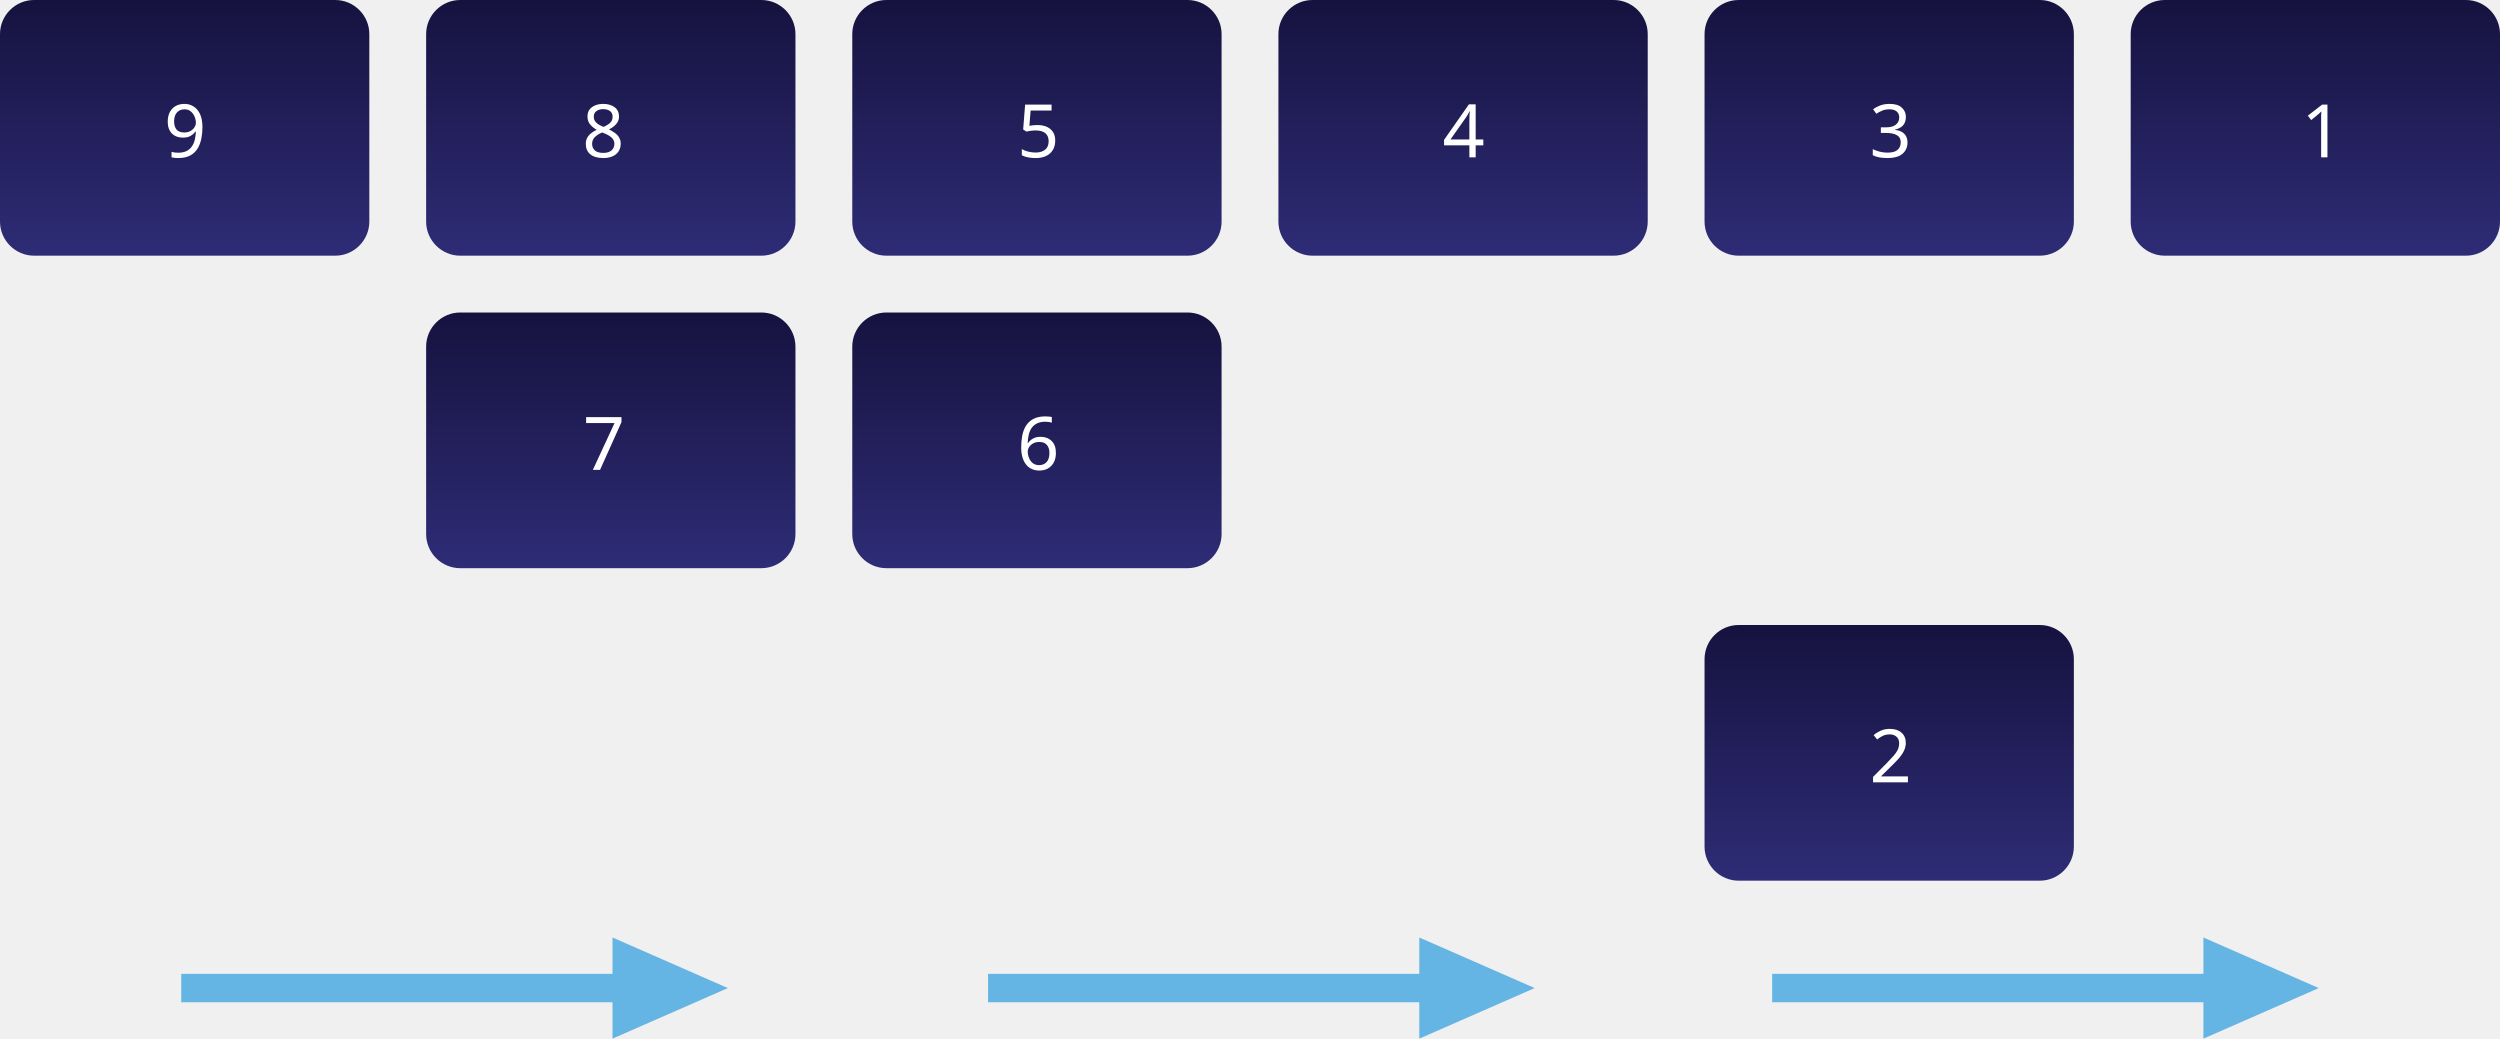
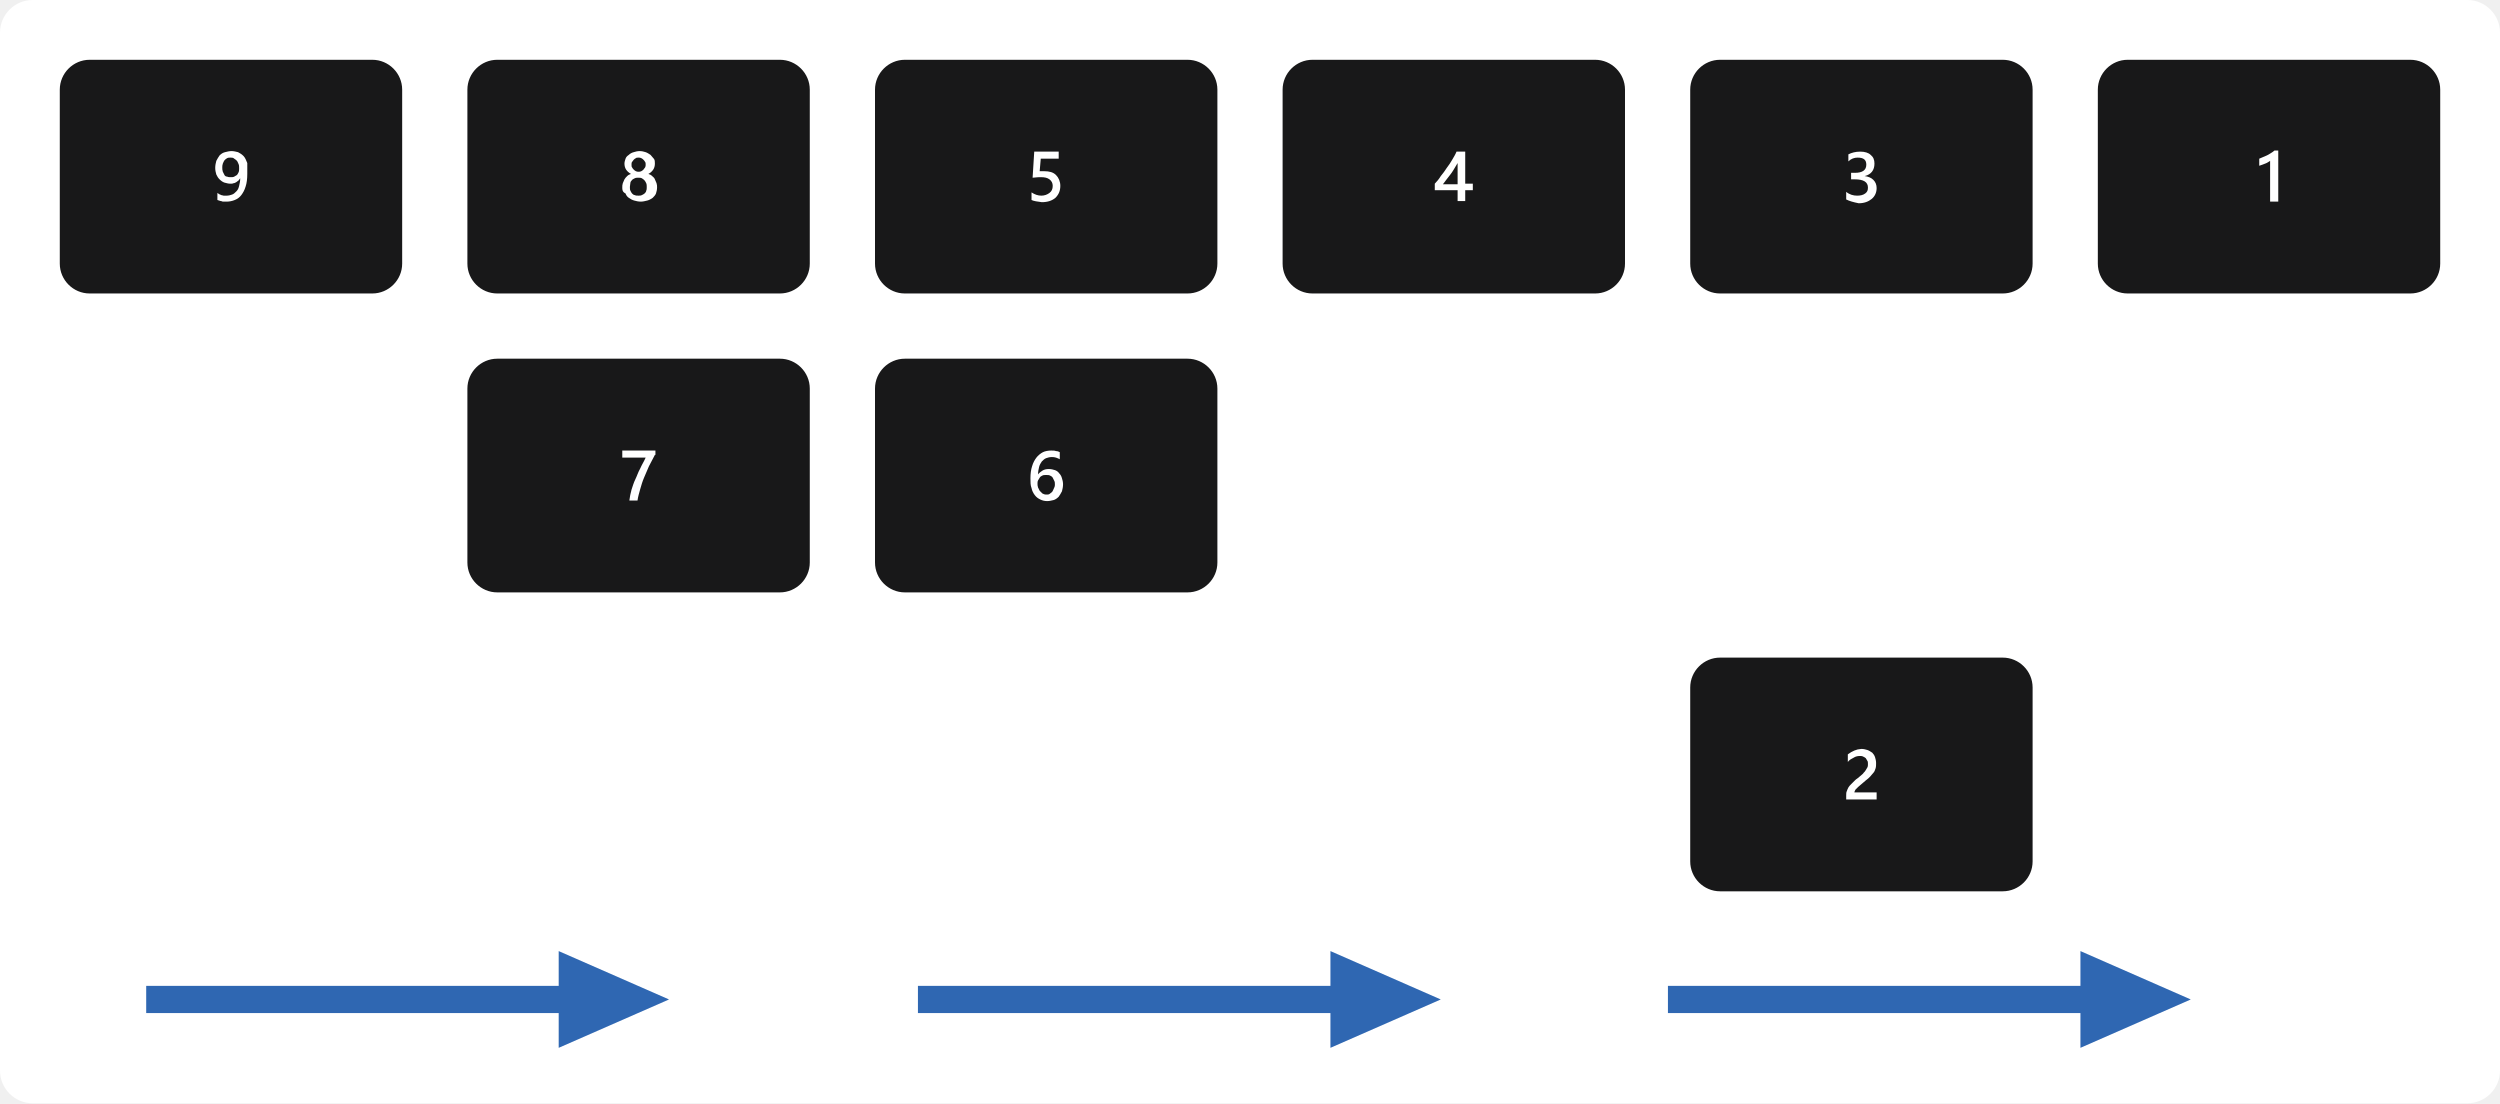
- <svg xmlns="http://www.w3.org/2000/svg" enable-background="new 0 0 440 182.8" version="1.1" viewBox="0 0 440 182.8" xml:space="preserve">
+ <svg xmlns="http://www.w3.org/2000/svg" xmlns:xlink="http://www.w3.org/1999/xlink" enable-background="new 0 0 460 203" version="1.1" viewBox="0 0 460 203" xml:space="preserve">
  <style type="text/css">
- 	.st0{fill:url(#a);}
- 	.st1{fill:url(#SVGID_00000064313948277912080950000007980659353437147577_);}
- 	.st2{fill:url(#SVGID_00000111184601115812600640000007296815474822005945_);}
- 	.st3{fill:url(#SVGID_00000106831772040148249910000017767168992659354766_);}
- 	.st4{fill:url(#SVGID_00000101092744763034203310000015124978811378745734_);}
- 	.st5{fill:url(#SVGID_00000152261858159572686800000016222778017359955593_);}
- 	.st6{fill:#FFFFFF;}
- 	.st7{font-family:'SegoeUI-Semibold';}
- 	.st8{font-size:13px;}
- 	.st9{fill:#64B4E4;}
- 	.st10{fill:url(#SVGID_00000070082681099499309990000002165390555931895173_);}
- 	.st11{fill:url(#SVGID_00000098932685220721197070000011199923243131693753_);}
- 	.st12{fill:url(#SVGID_00000064330240291360921940000017571577861802968468_);}
+ 	.st0{fill:#181819;stroke:#FFFFFF;stroke-miterlimit:10;}
+ 	.st1{fill:#FFFFFF;}
+ 	.st2{fill:#2F67B2;}
</style>
-   <linearGradient id="a" x1="32.5" x2="32.5" y2="45" gradientUnits="userSpaceOnUse">
-     <stop stop-color="#16123F" offset="1.0656e-7" />
-     <stop stop-color="#2E2C76" offset="1" />
-   </linearGradient>
-   <path class="st0" d="m59 45h-53c-3.3 0-6-2.7-6-6v-33c0-3.3 2.7-6 6-6h53c3.3 0 6 2.7 6 6v33c0 3.3-2.7 6-6 6z" />
-   <linearGradient id="f" x1="107.5" x2="107.5" y2="45" gradientUnits="userSpaceOnUse">
-     <stop stop-color="#16123F" offset="1.0656e-7" />
-     <stop stop-color="#2E2C76" offset="1" />
-   </linearGradient>
-   <path d="m134 45h-53c-3.3 0-6-2.7-6-6v-33c0-3.3 2.7-6 6-6h53c3.3 0 6 2.7 6 6v33c0 3.3-2.7 6-6 6z" fill="url(#f)" />
-   <linearGradient id="d" x1="182.5" x2="182.5" y2="45" gradientUnits="userSpaceOnUse">
-     <stop stop-color="#16123F" offset="1.0656e-7" />
-     <stop stop-color="#2E2C76" offset="1" />
-   </linearGradient>
-   <path d="m209 45h-53c-3.3 0-6-2.7-6-6v-33c0-3.3 2.7-6 6-6h53c3.3 0 6 2.7 6 6v33c0 3.3-2.7 6-6 6z" fill="url(#d)" />
-   <linearGradient id="i" x1="257.5" x2="257.5" y2="45" gradientUnits="userSpaceOnUse">
-     <stop stop-color="#16123F" offset="1.0656e-7" />
-     <stop stop-color="#2E2C76" offset="1" />
-   </linearGradient>
-   <path d="m284 45h-53c-3.3 0-6-2.7-6-6v-33c0-3.3 2.7-6 6-6h53c3.3 0 6 2.7 6 6v33c0 3.3-2.7 6-6 6z" fill="url(#i)" />
-   <linearGradient id="c" x1="332.5" x2="332.5" y2="45" gradientUnits="userSpaceOnUse">
-     <stop stop-color="#16123F" offset="1.0656e-7" />
-     <stop stop-color="#2E2C76" offset="1" />
-   </linearGradient>
-   <path d="m359 45h-53c-3.3 0-6-2.7-6-6v-33c0-3.3 2.7-6 6-6h53c3.3 0 6 2.7 6 6v33c0 3.3-2.7 6-6 6z" fill="url(#c)" />
-   <linearGradient id="h" x1="407.5" x2="407.5" y2="45" gradientUnits="userSpaceOnUse">
-     <stop stop-color="#16123F" offset="1.0656e-7" />
-     <stop stop-color="#2E2C76" offset="1" />
-   </linearGradient>
-   <path d="m434 45h-53c-3.3 0-6-2.7-6-6v-33c0-3.3 2.7-6 6-6h53c3.3 0 6 2.7 6 6v33c0 3.3-2.7 6-6 6z" fill="url(#h)" />
-   <text class="st6 st7 st8" transform="translate(28.865 27.692)">9</text>
-   <text class="st6 st7 st8" transform="translate(102.46 27.692)">8</text>
-   <text class="st6 st7 st8" transform="translate(179.03 27.692)">5</text>
-   <text class="st6 st7 st8" transform="translate(329.03 27.692)">3</text>
-   <text class="st6 st7 st8" transform="translate(405.02 27.692)">1</text>
-   <text class="st6 st7 st8" transform="translate(253.89 27.692)">4</text>
-   <polygon class="st9" points="408.1 173.9 387.8 165 387.8 171.4 311.9 171.4 311.9 176.4 387.8 176.4 387.8 182.8" />
-   <polygon class="st9" points="270.1 173.9 249.8 165 249.8 171.4 173.9 171.4 173.9 176.4 249.8 176.4 249.8 182.8" />
-   <polygon class="st9" points="128.1 173.9 107.8 165 107.8 171.4 31.9 171.4 31.9 176.4 107.8 176.4 107.8 182.8" />
-   <linearGradient id="g" x1="107.5" x2="107.5" y1="55" y2="100" gradientUnits="userSpaceOnUse">
-     <stop stop-color="#16123F" offset="1.0656e-7" />
-     <stop stop-color="#2E2C76" offset="1" />
-   </linearGradient>
-   <path d="m134 100h-53c-3.3 0-6-2.7-6-6v-33c0-3.3 2.7-6 6-6h53c3.3 0 6 2.7 6 6v33c0 3.3-2.7 6-6 6z" fill="url(#g)" />
-   <linearGradient id="e" x1="182.5" x2="182.5" y1="55" y2="100" gradientUnits="userSpaceOnUse">
-     <stop stop-color="#16123F" offset="1.0656e-7" />
-     <stop stop-color="#2E2C76" offset="1" />
-   </linearGradient>
-   <path d="m209 100h-53c-3.3 0-6-2.7-6-6v-33c0-3.3 2.7-6 6-6h53c3.3 0 6 2.7 6 6v33c0 3.3-2.7 6-6 6z" fill="url(#e)" />
-   <text class="st6 st7 st8" transform="translate(102.58 82.692)">7</text>
-   <text class="st6 st7 st8" transform="translate(179.01 82.692)">6</text>
-   <linearGradient id="b" x1="332.5" x2="332.5" y1="110" y2="155" gradientUnits="userSpaceOnUse">
-     <stop stop-color="#16123F" offset="1.0656e-7" />
-     <stop stop-color="#2E2C76" offset="1" />
-   </linearGradient>
-   <path d="m359 155h-53c-3.3 0-6-2.7-6-6v-33c0-3.3 2.7-6 6-6h53c3.3 0 6 2.7 6 6v33c0 3.3-2.7 6-6 6z" fill="url(#b)" />
-   <text class="st6 st7 st8" transform="translate(329.03 137.69)">2</text>
+   <symbol id="a" viewBox="-32.5 -22.5 65 45">
+     <path class="st0" d="m26-22h-52c-3.3 0-6 2.7-6 6v32c0 3.3 2.7 6 6 6h52c3.3 0 6-2.7 6-6v-32c0-3.3-2.7-6-6-6z" />
+   </symbol>
+   <path class="st1" d="m454 203h-448c-3.3 0-6-2.7-6-6v-191c0-3.3 2.7-6 6-6h448c3.3 0 6 2.7 6 6v191c0 3.3-2.7 6-6 6z" />
+   <use transform="matrix(1 0 0 -1 42.5 32.5)" x="-32.5" y="-22.5" width="65" height="45" xlink:href="#a" />
+   <use transform="matrix(1 0 0 -1 117.5 32.5)" x="-32.5" y="-22.5" width="65" height="45" xlink:href="#a" />
+   <use transform="matrix(1 0 0 -1 192.5 32.5)" x="-32.5" y="-22.5" width="65" height="45" xlink:href="#a" />
+   <use transform="matrix(1 0 0 -1 117.5 87.5)" x="-32.5" y="-22.5" width="65" height="45" xlink:href="#a" />
+   <use transform="matrix(1 0 0 -1 192.5 87.5)" x="-32.5" y="-22.5" width="65" height="45" xlink:href="#a" />
+   <use transform="matrix(1 0 0 -1 267.5 32.5)" x="-32.5" y="-22.5" width="65" height="45" xlink:href="#a" />
+   <use transform="matrix(1 0 0 -1 342.5 32.5)" x="-32.5" y="-22.5" width="65" height="45" xlink:href="#a" />
+   <use transform="matrix(1 0 0 -1 342.5 142.5)" x="-32.5" y="-22.5" width="65" height="45" xlink:href="#a" />
+   <use transform="matrix(1 0 0 -1 417.5 32.5)" x="-32.5" y="-22.5" width="65" height="45" xlink:href="#a" />
+   <path class="st1" d="m45.5 32c0 0.9-0.1 1.7-0.3 2.3-0.2 0.7-0.5 1.2-0.8 1.6s-0.7 0.7-1.2 0.9-1 0.3-1.5 0.3h-0.5c-0.2 0-0.3 0-0.5-0.1-0.2 0-0.3-0.1-0.4-0.1s-0.2-0.1-0.3-0.1v-1.3c0.1 0.1 0.2 0.1 0.3 0.2s0.3 0.1 0.4 0.2c0.2 0 0.3 0.1 0.5 0.1h0.5c0.4 0 0.7-0.1 1-0.2s0.5-0.3 0.8-0.6 0.4-0.6 0.5-1 0.2-0.9 0.2-1.4c-0.1 0.1-0.2 0.3-0.3 0.4s-0.3 0.2-0.4 0.3c-0.2 0.1-0.3 0.2-0.5 0.2-0.2 0.1-0.4 0.1-0.6 0.1-0.4 0-0.7-0.1-1.1-0.2-0.3-0.1-0.6-0.3-0.9-0.6s-0.4-0.5-0.6-0.9c-0.1-0.4-0.2-0.7-0.2-1.2s0.1-0.9 0.2-1.3c0.2-0.4 0.4-0.7 0.6-1 0.3-0.3 0.6-0.5 1-0.6s0.8-0.2 1.2-0.2 0.8 0.1 1.2 0.2c0.4 0.2 0.7 0.4 1 0.7s0.5 0.8 0.7 1.3v2zm-1.5-1c0-0.3 0-0.6-0.1-0.8s-0.2-0.5-0.3-0.6-0.3-0.3-0.5-0.4c-0.2-0.2-0.4-0.2-0.7-0.2-0.2 0-0.4 0-0.6 0.1s-0.3 0.2-0.5 0.4c-0.1 0.2-0.2 0.3-0.3 0.6s-0.1 0.5-0.1 0.7c0 0.3 0 0.5 0.1 0.8l0.3 0.6c0.1 0.2 0.3 0.3 0.5 0.3 0.2 0.1 0.4 0.1 0.7 0.1 0.2 0 0.4 0 0.6-0.1s0.3-0.2 0.5-0.3c0.1-0.1 0.2-0.3 0.3-0.5s0.1-0.5 0.1-0.7z" />
+   <path class="st1" d="m114.5 34.5c0-0.3 0-0.5 0.1-0.8 0.1-0.2 0.2-0.5 0.3-0.7s0.3-0.4 0.5-0.6 0.4-0.3 0.7-0.4c-0.4-0.2-0.7-0.5-0.9-0.8s-0.3-0.7-0.3-1.1c0-0.3 0.1-0.6 0.2-0.9s0.3-0.5 0.6-0.7c0.2-0.2 0.5-0.4 0.9-0.5 0.3-0.1 0.7-0.2 1.1-0.2s0.8 0.1 1.1 0.2 0.6 0.3 0.9 0.5c0.2 0.2 0.4 0.5 0.6 0.7s0.2 0.6 0.2 0.9c0 0.4-0.1 0.8-0.3 1.1s-0.5 0.6-0.9 0.8c0.3 0.1 0.5 0.2 0.7 0.4s0.4 0.3 0.5 0.6 0.2 0.4 0.3 0.7 0.1 0.5 0.1 0.8c0 0.4-0.1 0.8-0.2 1.1s-0.4 0.6-0.6 0.8c-0.3 0.2-0.6 0.4-1 0.5s-0.8 0.2-1.2 0.2-0.9-0.1-1.2-0.2c-0.4-0.1-0.7-0.3-1-0.5s-0.5-0.5-0.6-0.8c-0.6-0.3-0.6-0.7-0.6-1.1zm1.4-0.1c0 0.3 0 0.5 0.1 0.7s0.2 0.4 0.3 0.5 0.3 0.3 0.5 0.3c0.2 0.1 0.4 0.1 0.7 0.1 0.2 0 0.4 0 0.6-0.1s0.4-0.2 0.5-0.3 0.3-0.3 0.3-0.5c0.1-0.2 0.1-0.4 0.1-0.7 0-0.2 0-0.5-0.1-0.7s-0.2-0.4-0.3-0.5-0.3-0.3-0.5-0.4-0.4-0.1-0.7-0.1c-0.2 0-0.4 0-0.6 0.1s-0.4 0.2-0.5 0.3c-0.1 0.2-0.3 0.3-0.3 0.5s-0.1 0.5-0.1 0.8zm0.3-4.1c0 0.2 0 0.4 0.1 0.5 0.1 0.2 0.2 0.3 0.3 0.4s0.2 0.2 0.4 0.3 0.3 0.1 0.5 0.1 0.3 0 0.5-0.1 0.3-0.2 0.4-0.3 0.2-0.3 0.3-0.4c0.1-0.2 0.1-0.3 0.1-0.5s0-0.4-0.1-0.5c-0.1-0.2-0.2-0.3-0.3-0.4s-0.2-0.2-0.4-0.3-0.3-0.1-0.5-0.1-0.4 0-0.5 0.1c-0.2 0.1-0.3 0.2-0.4 0.3s-0.2 0.3-0.3 0.4-0.1 0.3-0.1 0.5z" />
+   <path class="st1" d="m189.8 36.8v-1.4c0.6 0.4 1.2 0.6 1.8 0.6s1.1-0.2 1.5-0.5 0.6-0.7 0.6-1.3c0-0.5-0.2-0.9-0.6-1.2s-0.9-0.4-1.6-0.4c-0.2 0-0.7 0-1.5 0.1l0.3-4.8h4.5v1.3h-3.3l-0.2 2.3h0.8c1 0 1.7 0.2 2.2 0.7s0.8 1.2 0.8 2c0 0.9-0.3 1.6-0.9 2.2-0.6 0.5-1.4 0.8-2.5 0.8-0.8-0.1-1.5-0.2-1.9-0.4z" />
+   <path class="st1" d="m339.7 36.7v-1.4c0.6 0.5 1.3 0.7 2 0.7 0.6 0 1.1-0.1 1.5-0.4s0.5-0.6 0.5-1.1c0-1-0.8-1.5-2.4-1.5h-0.7v-1.2h0.7c1.4 0 2.1-0.5 2.1-1.5 0-0.9-0.5-1.3-1.6-1.3-0.6 0-1.2 0.2-1.7 0.7v-1.3c0.6-0.3 1.3-0.5 2.2-0.5 0.8 0 1.5 0.2 1.9 0.6 0.5 0.4 0.7 0.9 0.7 1.6 0 1.2-0.6 2-1.8 2.3 0.7 0.1 1.2 0.3 1.6 0.7s0.6 0.9 0.6 1.5c0 0.8-0.3 1.5-0.9 2s-1.4 0.8-2.4 0.8c-1-0.2-1.7-0.4-2.3-0.7z" />
+   <path class="st1" d="m419.2 27.8v9.3h-1.5v-7.5c-0.3 0.2-0.6 0.4-0.9 0.5s-0.7 0.3-1.1 0.4v-1.3c0.2-0.1 0.5-0.2 0.7-0.3s0.5-0.2 0.7-0.3 0.4-0.2 0.7-0.4 0.5-0.3 0.7-0.5h0.7z" />
+   <path class="st1" d="m269.6 27.9v5.9h1.4v1.2h-1.4v2h-1.4v-2h-4.2v-1.2c0.4-0.4 0.8-0.9 1.1-1.4 0.4-0.5 0.8-1 1.1-1.5 0.4-0.5 0.7-1 1-1.5s0.6-1 0.8-1.5h1.6zm-1.4 5.9v-3.8c-0.5 0.8-0.9 1.6-1.4 2.2s-0.9 1.2-1.3 1.7h2.7z" />
+   <polygon class="st2" points="403.1 183.9 382.8 175 382.8 181.4 306.9 181.4 306.9 186.4 382.8 186.4 382.8 192.8" />
+   <polygon class="st2" points="265.1 183.9 244.8 175 244.8 181.4 168.9 181.4 168.9 186.4 244.8 186.4 244.8 192.8" />
+   <polygon class="st2" points="123.1 183.9 102.8 175 102.8 181.4 26.9 181.4 26.9 186.4 102.8 186.4 102.8 192.8" />
+   <path class="st1" d="m120.5 83.7c-0.4 0.7-0.7 1.4-1.1 2.1-0.3 0.7-0.6 1.4-0.9 2.1s-0.5 1.4-0.7 2.1-0.4 1.4-0.5 2.1h-1.5c0.1-0.7 0.2-1.3 0.4-2 0.2-0.6 0.4-1.3 0.7-1.9s0.5-1.3 0.9-2c0.3-0.7 0.7-1.3 1-2h-4.3v-1.3h6.1v0.8z" />
+   <path class="st1" d="m195.6 89.1c0 0.5-0.1 0.9-0.2 1.3-0.2 0.4-0.4 0.7-0.6 1-0.3 0.3-0.6 0.5-0.9 0.6-0.4 0.1-0.8 0.2-1.2 0.2-0.5 0-0.9-0.1-1.3-0.3s-0.7-0.4-1-0.8-0.5-0.8-0.6-1.3c-0.2-0.5-0.2-1.1-0.2-1.8 0-0.8 0.1-1.6 0.3-2.2 0.2-0.7 0.5-1.2 0.8-1.6s0.8-0.8 1.2-1 1-0.3 1.5-0.3c0.3 0 0.7 0 0.9 0.1 0.3 0 0.5 0.1 0.7 0.2v1.3c-0.2-0.1-0.4-0.2-0.7-0.3s-0.5-0.1-0.8-0.1c-0.4 0-0.7 0.1-1 0.2s-0.6 0.4-0.8 0.6c-0.2 0.3-0.4 0.6-0.5 1s-0.2 0.9-0.2 1.4c0.2-0.3 0.5-0.5 0.8-0.7s0.7-0.3 1.2-0.3c0.4 0 0.8 0.1 1.1 0.2s0.6 0.3 0.8 0.6c0.2 0.2 0.4 0.5 0.5 0.9 0.1 0.3 0.2 0.7 0.2 1.1zm-1.5 0.1c0-0.3 0-0.5-0.1-0.7l-0.3-0.6c-0.1-0.2-0.3-0.3-0.5-0.4s-0.4-0.1-0.7-0.1-0.5 0-0.7 0.1-0.4 0.2-0.5 0.4-0.2 0.3-0.3 0.5-0.1 0.4-0.1 0.6 0 0.4 0.1 0.7l0.3 0.6s0.3 0.3 0.5 0.5c0.2 0.1 0.4 0.2 0.7 0.2 0.2 0 0.5 0 0.6-0.1s0.3-0.2 0.5-0.4c0.1-0.2 0.2-0.3 0.3-0.6 0.1-0.2 0.2-0.4 0.2-0.7z" />
+   <path class="st1" d="m345.4 147.1h-5.7v-0.7c0-0.3 0-0.6 0.1-0.8 0.1-0.3 0.2-0.5 0.3-0.7s0.3-0.4 0.5-0.6l0.6-0.6c0.2-0.2 0.4-0.4 0.6-0.5 0.2-0.2 0.4-0.3 0.6-0.5s0.4-0.3 0.5-0.5c0.2-0.2 0.3-0.3 0.4-0.5s0.2-0.3 0.3-0.5 0.1-0.4 0.1-0.6 0-0.5-0.1-0.6c-0.1-0.2-0.2-0.3-0.3-0.5-0.1-0.1-0.3-0.2-0.5-0.3s-0.4-0.1-0.6-0.1c-0.4 0-0.8 0.1-1.1 0.3-0.4 0.2-0.8 0.4-1.1 0.8v-1.4c0.2-0.1 0.4-0.3 0.6-0.4s0.4-0.2 0.6-0.3 0.4-0.1 0.6-0.2c0.2 0 0.5-0.1 0.7-0.1 0.4 0 0.8 0.1 1.1 0.2s0.6 0.3 0.9 0.5c0.2 0.2 0.4 0.5 0.5 0.8s0.2 0.7 0.2 1.1 0 0.7-0.1 1-0.2 0.6-0.4 0.8-0.4 0.5-0.6 0.7-0.5 0.5-0.8 0.7c-0.2 0.2-0.5 0.4-0.7 0.6s-0.5 0.4-0.7 0.6l-0.5 0.5c-0.1 0.2-0.2 0.4-0.2 0.5h4.1v1.3z" />
</svg>
